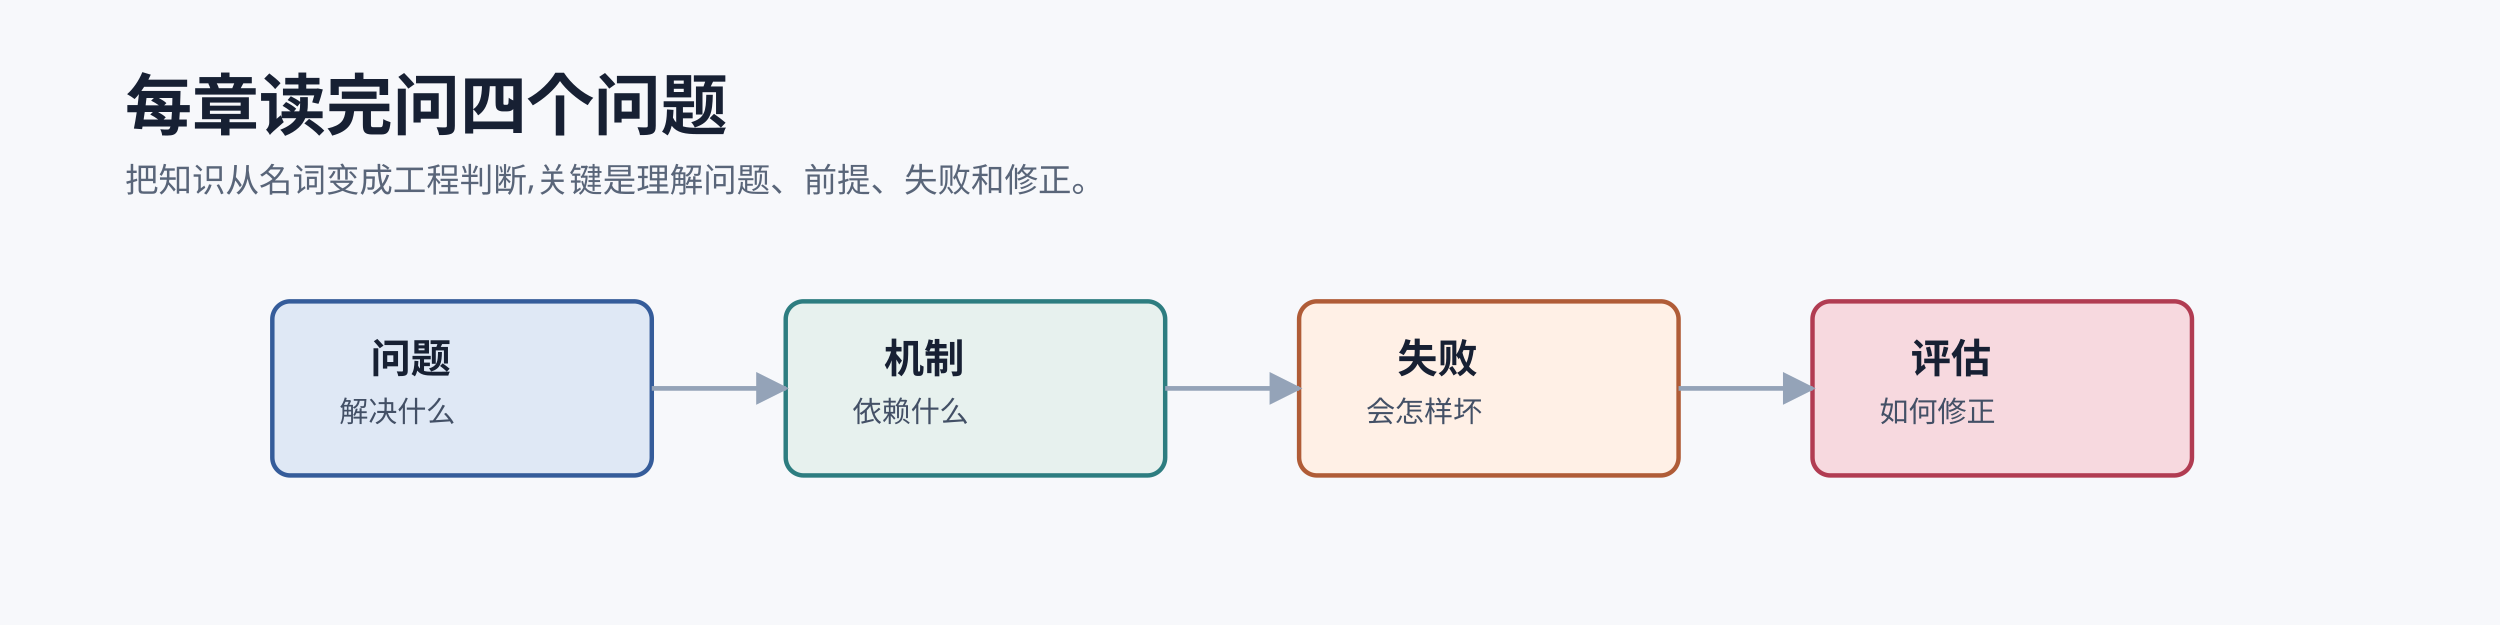
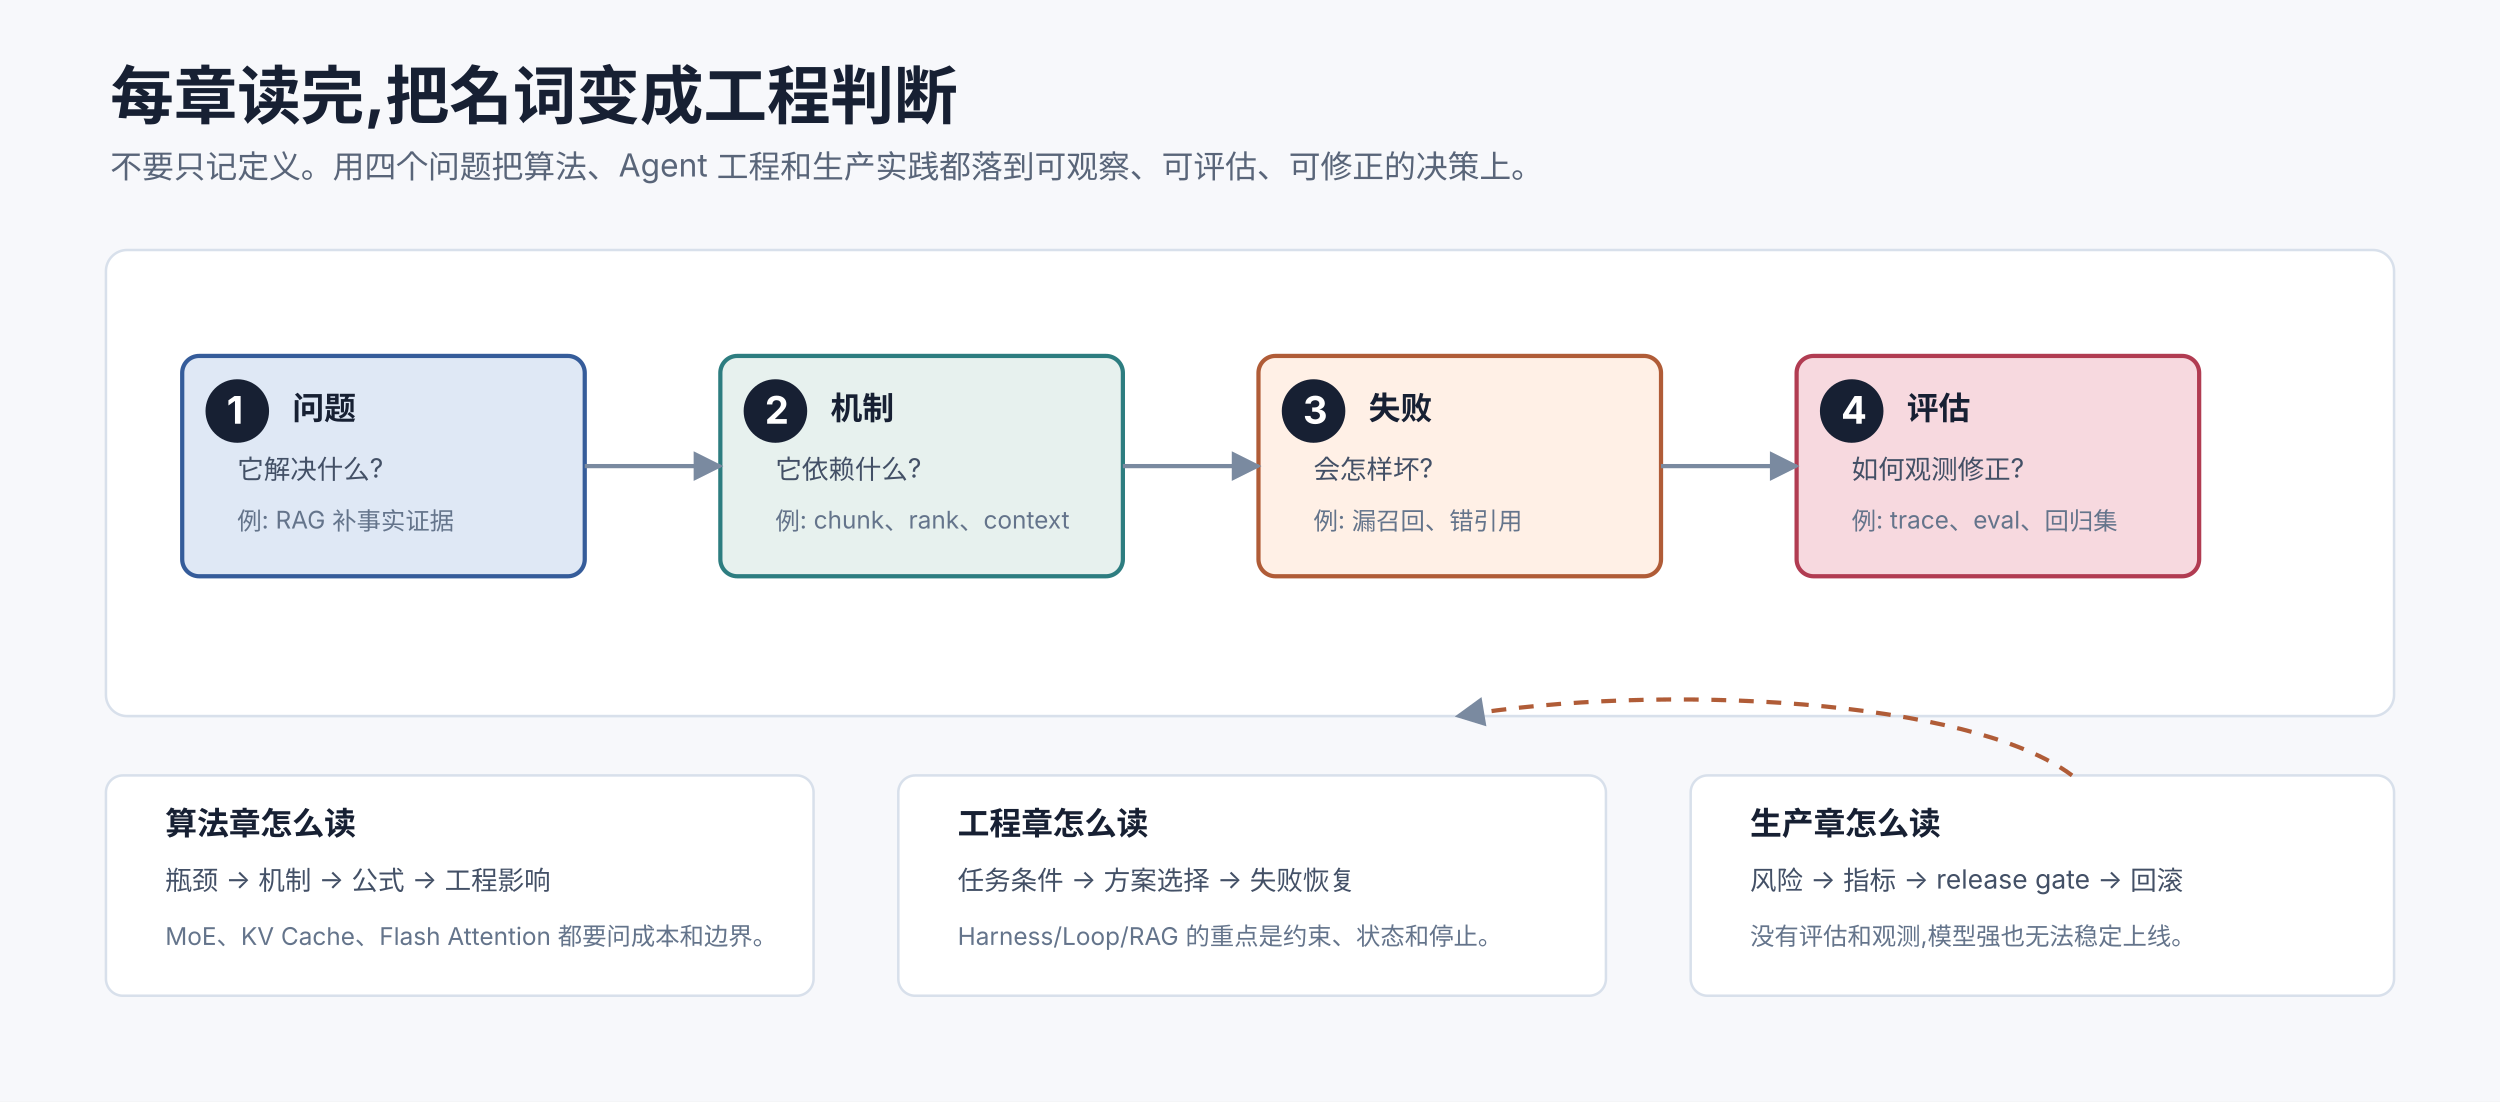
- <svg xmlns="http://www.w3.org/2000/svg" width="1120" height="280" viewBox="0 0 1120 280" role="img" aria-labelledby="title desc">
+ <svg xmlns="http://www.w3.org/2000/svg" width="1180" height="520" viewBox="0 0 1180 520" role="img" aria-labelledby="title desc">
  <defs>
-     <style>.bg{fill:#f7f8fb}.title{font:700 30px system-ui;fill:#172033}.sub{font:400 15px system-ui;fill:#596579}.head{font:700 18px system-ui;fill:#172033}.text{font:400 13px system-ui;fill:#435066}.a{fill:#dfe8f5;stroke:#355c9a;stroke-width:2}.b{fill:#e7f1ee;stroke:#2d7d80;stroke-width:2}.c{fill:#fff0e6;stroke:#b05c37;stroke-width:2}.d{fill:#f7d9df;stroke:#b13c52;stroke-width:2}.arrow{fill:none;stroke:#94a3b8;stroke-width:2.1;marker-end:url(#arrow)}</style>
-     <marker id="arrow" viewBox="0 0 10 10" refX="9" refY="5" markerWidth="7" markerHeight="7" orient="auto-start-reverse">
-       <path d="M0 0 L10 5 L0 10 z" fill="#94a3b8" />
+     <style>
+       .bg{fill:#f7f8fb}.title{font:700 30px system-ui,-apple-system,BlinkMacSystemFont,'Segoe UI',sans-serif;fill:#172033}.sub{font:400 15px system-ui,-apple-system,BlinkMacSystemFont,'Segoe UI',sans-serif;fill:#596579}.panel{fill:#fff;stroke:#d8e0eb;stroke-width:1.2}.h{font:700 15px system-ui,-apple-system,BlinkMacSystemFont,'Segoe UI',sans-serif;fill:#172033}.t{font:400 12.5px system-ui,-apple-system,BlinkMacSystemFont,'Segoe UI',sans-serif;fill:#435066}.s{font:400 11.5px system-ui,-apple-system,BlinkMacSystemFont,'Segoe UI',sans-serif;fill:#64748b}.blue{fill:#dfe8f5;stroke:#355c9a;stroke-width:2}.green{fill:#e7f1ee;stroke:#2d7d80;stroke-width:2}.orange{fill:#fff0e6;stroke:#b05c37;stroke-width:2}.red{fill:#f7d9df;stroke:#b13c52;stroke-width:2}.purple{fill:#ece7f3;stroke:#7c5aa6;stroke-width:2}.gray{fill:#eef3f8;stroke:#cbd5e1;stroke-width:1.2}.line{fill:none;stroke:#7a8aa0;stroke-width:2;marker-end:url(#arrow)}.loop{fill:none;stroke:#b05c37;stroke-width:2;stroke-dasharray:7 6;marker-end:url(#arrow)}.num{font:700 18px system-ui,-apple-system,BlinkMacSystemFont,'Segoe UI',sans-serif;fill:#fff}.badge{fill:#172033}
+     </style>
+     <marker id="arrow" viewBox="0 0 10 10" refX="9" refY="5" markerWidth="7" markerHeight="7" orient="auto">
+       <path d="M0 0 10 5 0 10z" fill="#7a8aa0" />
    </marker>
  </defs>
-   <rect class="bg" width="1120" height="280" />
-   <text class="title" x="56" y="58">每章读完问四个问题</text>
-   <text class="sub" x="56" y="86">把知识从名词变成工程判断,关键是理解问题、前提、失败和修正。</text>
-   <g transform="translate(0,-105)">
-     <rect class="a" x="122" y="240" width="170" height="78" rx="8" />
-     <text class="head" x="166" y="272">问题</text>
-     <text class="text" x="152" y="294">解决什么</text>
-     <rect class="b" x="352" y="240" width="170" height="78" rx="8" />
-     <text class="head" x="396" y="272">机制</text>
-     <text class="text" x="382" y="294">依赖什么</text>
-     <rect class="c" x="582" y="240" width="170" height="78" rx="8" />
-     <text class="head" x="626" y="272">失败</text>
-     <text class="text" x="612" y="294">会怎样坏</text>
-     <rect class="d" x="812" y="240" width="170" height="78" rx="8" />
-     <text class="head" x="856" y="272">评估</text>
-     <text class="text" x="842" y="294">如何修正</text>
-     <path class="arrow" d="M292 279 H352" />
-     <path class="arrow" d="M522 279 H582" />
-     <path class="arrow" d="M752 279 H812" />
-   </g>
+   <rect class="bg" width="1180" height="520" />
+   <text class="title" x="52" y="56">每章读完,把名词变成工程判断</text>
+   <text class="sub" x="52" y="84">不要只记定义。用四个问题把算法、Agent 工程和生产实践都落到可观察、可评估、可修正的决策上。</text>
+   <rect class="panel" x="50" y="118" width="1080" height="220" rx="10" />
+   <rect class="blue" x="86" y="168" width="190" height="104" rx="8" />
+   <circle class="badge" cx="112" cy="194" r="15" />
+   <text class="num" x="107" y="200">1</text>
+   <text class="h" x="138" y="198">问题</text>
+   <text class="t" x="112" y="226">它解决什么?</text>
+   <text class="s" x="112" y="250">例: RAG 补事实证据</text>
+   <rect class="green" x="340" y="168" width="190" height="104" rx="8" />
+   <circle class="badge" cx="366" cy="194" r="15" />
+   <text class="num" x="361" y="200">2</text>
+   <text class="h" x="392" y="198">机制</text>
+   <text class="t" x="366" y="226">它依赖什么?</text>
+   <text class="s" x="366" y="250">例: chunk、rank、context</text>
+   <rect class="orange" x="594" y="168" width="190" height="104" rx="8" />
+   <circle class="badge" cx="620" cy="194" r="15" />
+   <text class="num" x="615" y="200">3</text>
+   <text class="h" x="646" y="198">失败</text>
+   <text class="t" x="620" y="226">会怎样坏?</text>
+   <text class="s" x="620" y="250">例: 漏召回、错引用</text>
+   <rect class="red" x="848" y="168" width="190" height="104" rx="8" />
+   <circle class="badge" cx="874" cy="194" r="15" />
+   <text class="num" x="869" y="200">4</text>
+   <text class="h" x="900" y="198">评估</text>
+   <text class="t" x="874" y="226">如何观测修正?</text>
+   <text class="s" x="874" y="250">例: trace、eval、回归集</text>
+   <path class="line" d="M276 220H340" />
+   <path class="line" d="M530 220H594" />
+   <path class="line" d="M784 220H848" />
+   <rect class="panel" x="50" y="366" width="334" height="104" rx="8" />
+   <text class="h" x="78" y="394">算法章怎么读</text>
+   <text class="t" x="78" y="420">瓶颈 -&gt; 机制 -&gt; 公式 -&gt; 工程影响</text>
+   <text class="s" x="78" y="446">MoE、KV Cache、Flash Attention 都要问成本和边界。</text>
+   <rect class="panel" x="424" y="366" width="334" height="104" rx="8" />
+   <text class="h" x="452" y="394">工程章怎么读</text>
+   <text class="t" x="452" y="420">任务条件 -&gt; 方案选择 -&gt; 失败恢复</text>
+   <text class="s" x="452" y="446">Harness/Loop/RAG 的重点是约束、状态和停止。</text>
+   <rect class="panel" x="798" y="366" width="332" height="104" rx="8" />
+   <text class="h" x="826" y="394">生产章怎么读</text>
+   <text class="t" x="826" y="420">风险 -&gt; 指标 -&gt; release gate -&gt; 回滚</text>
+   <text class="s" x="826" y="446">没有评估和观测,模型强也无法稳定上线。</text>
+   <path class="loop" d="M978 366C930 330 784 322 688 338" />
</svg>
